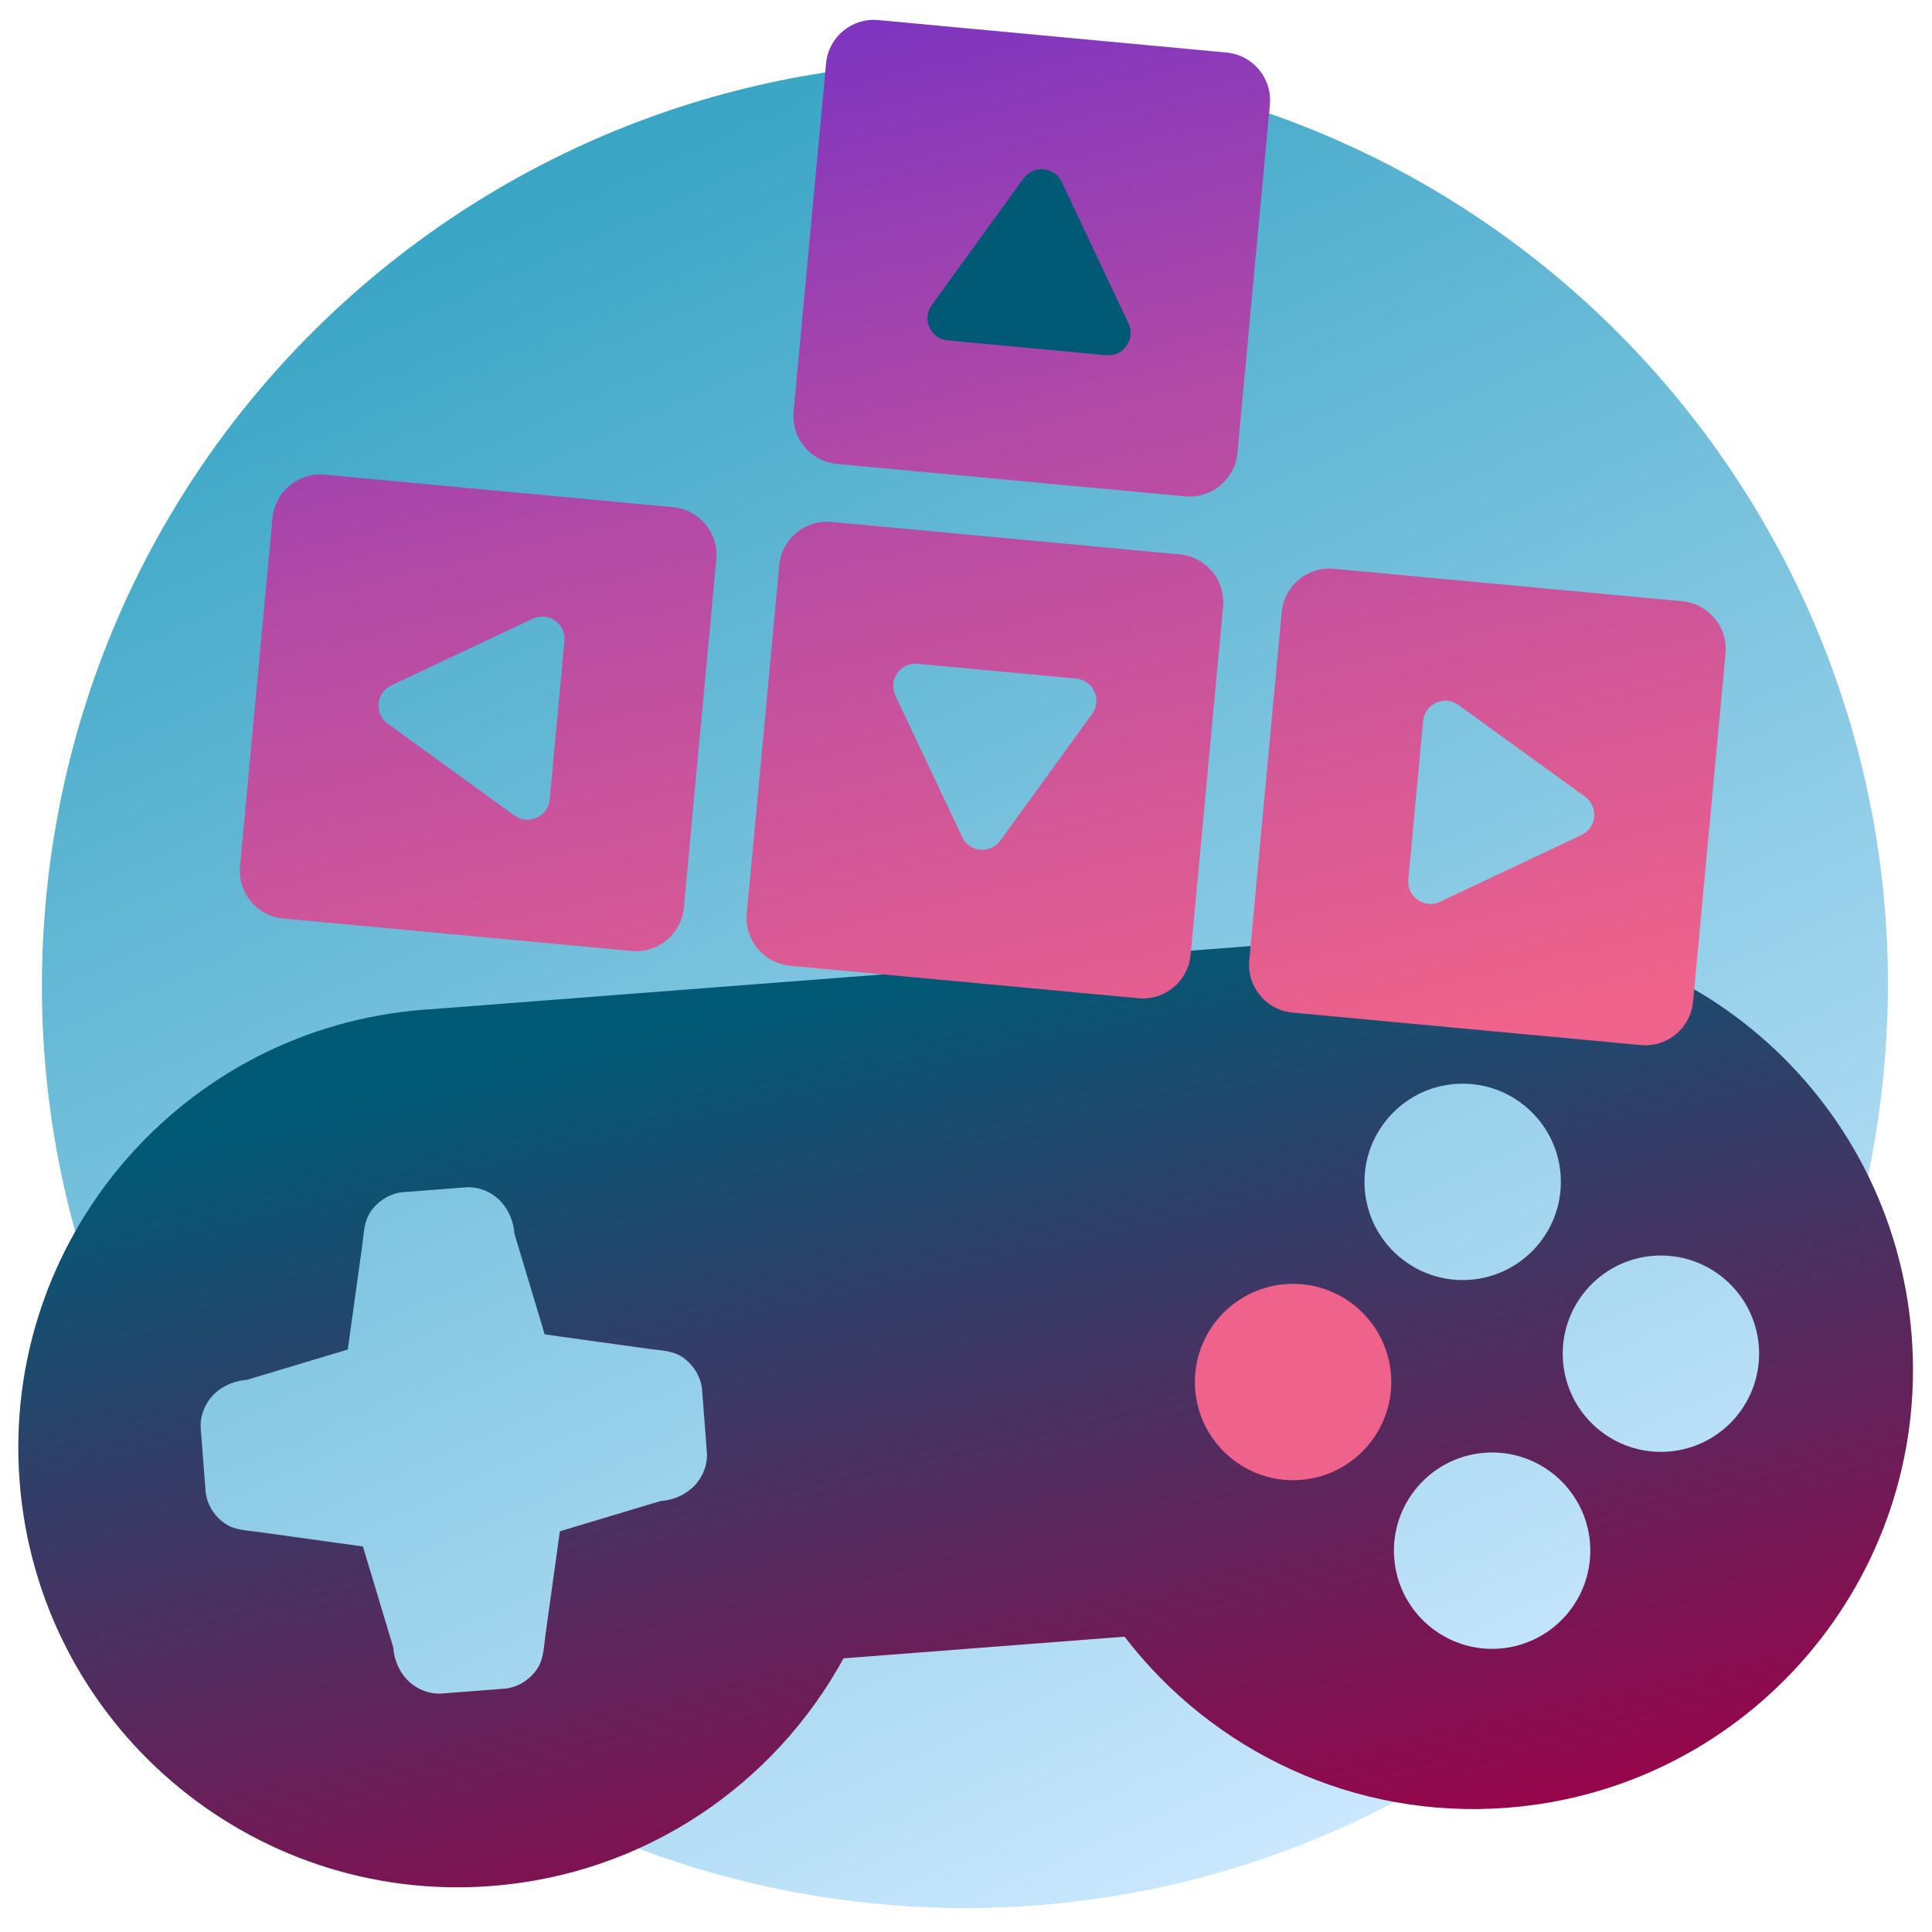
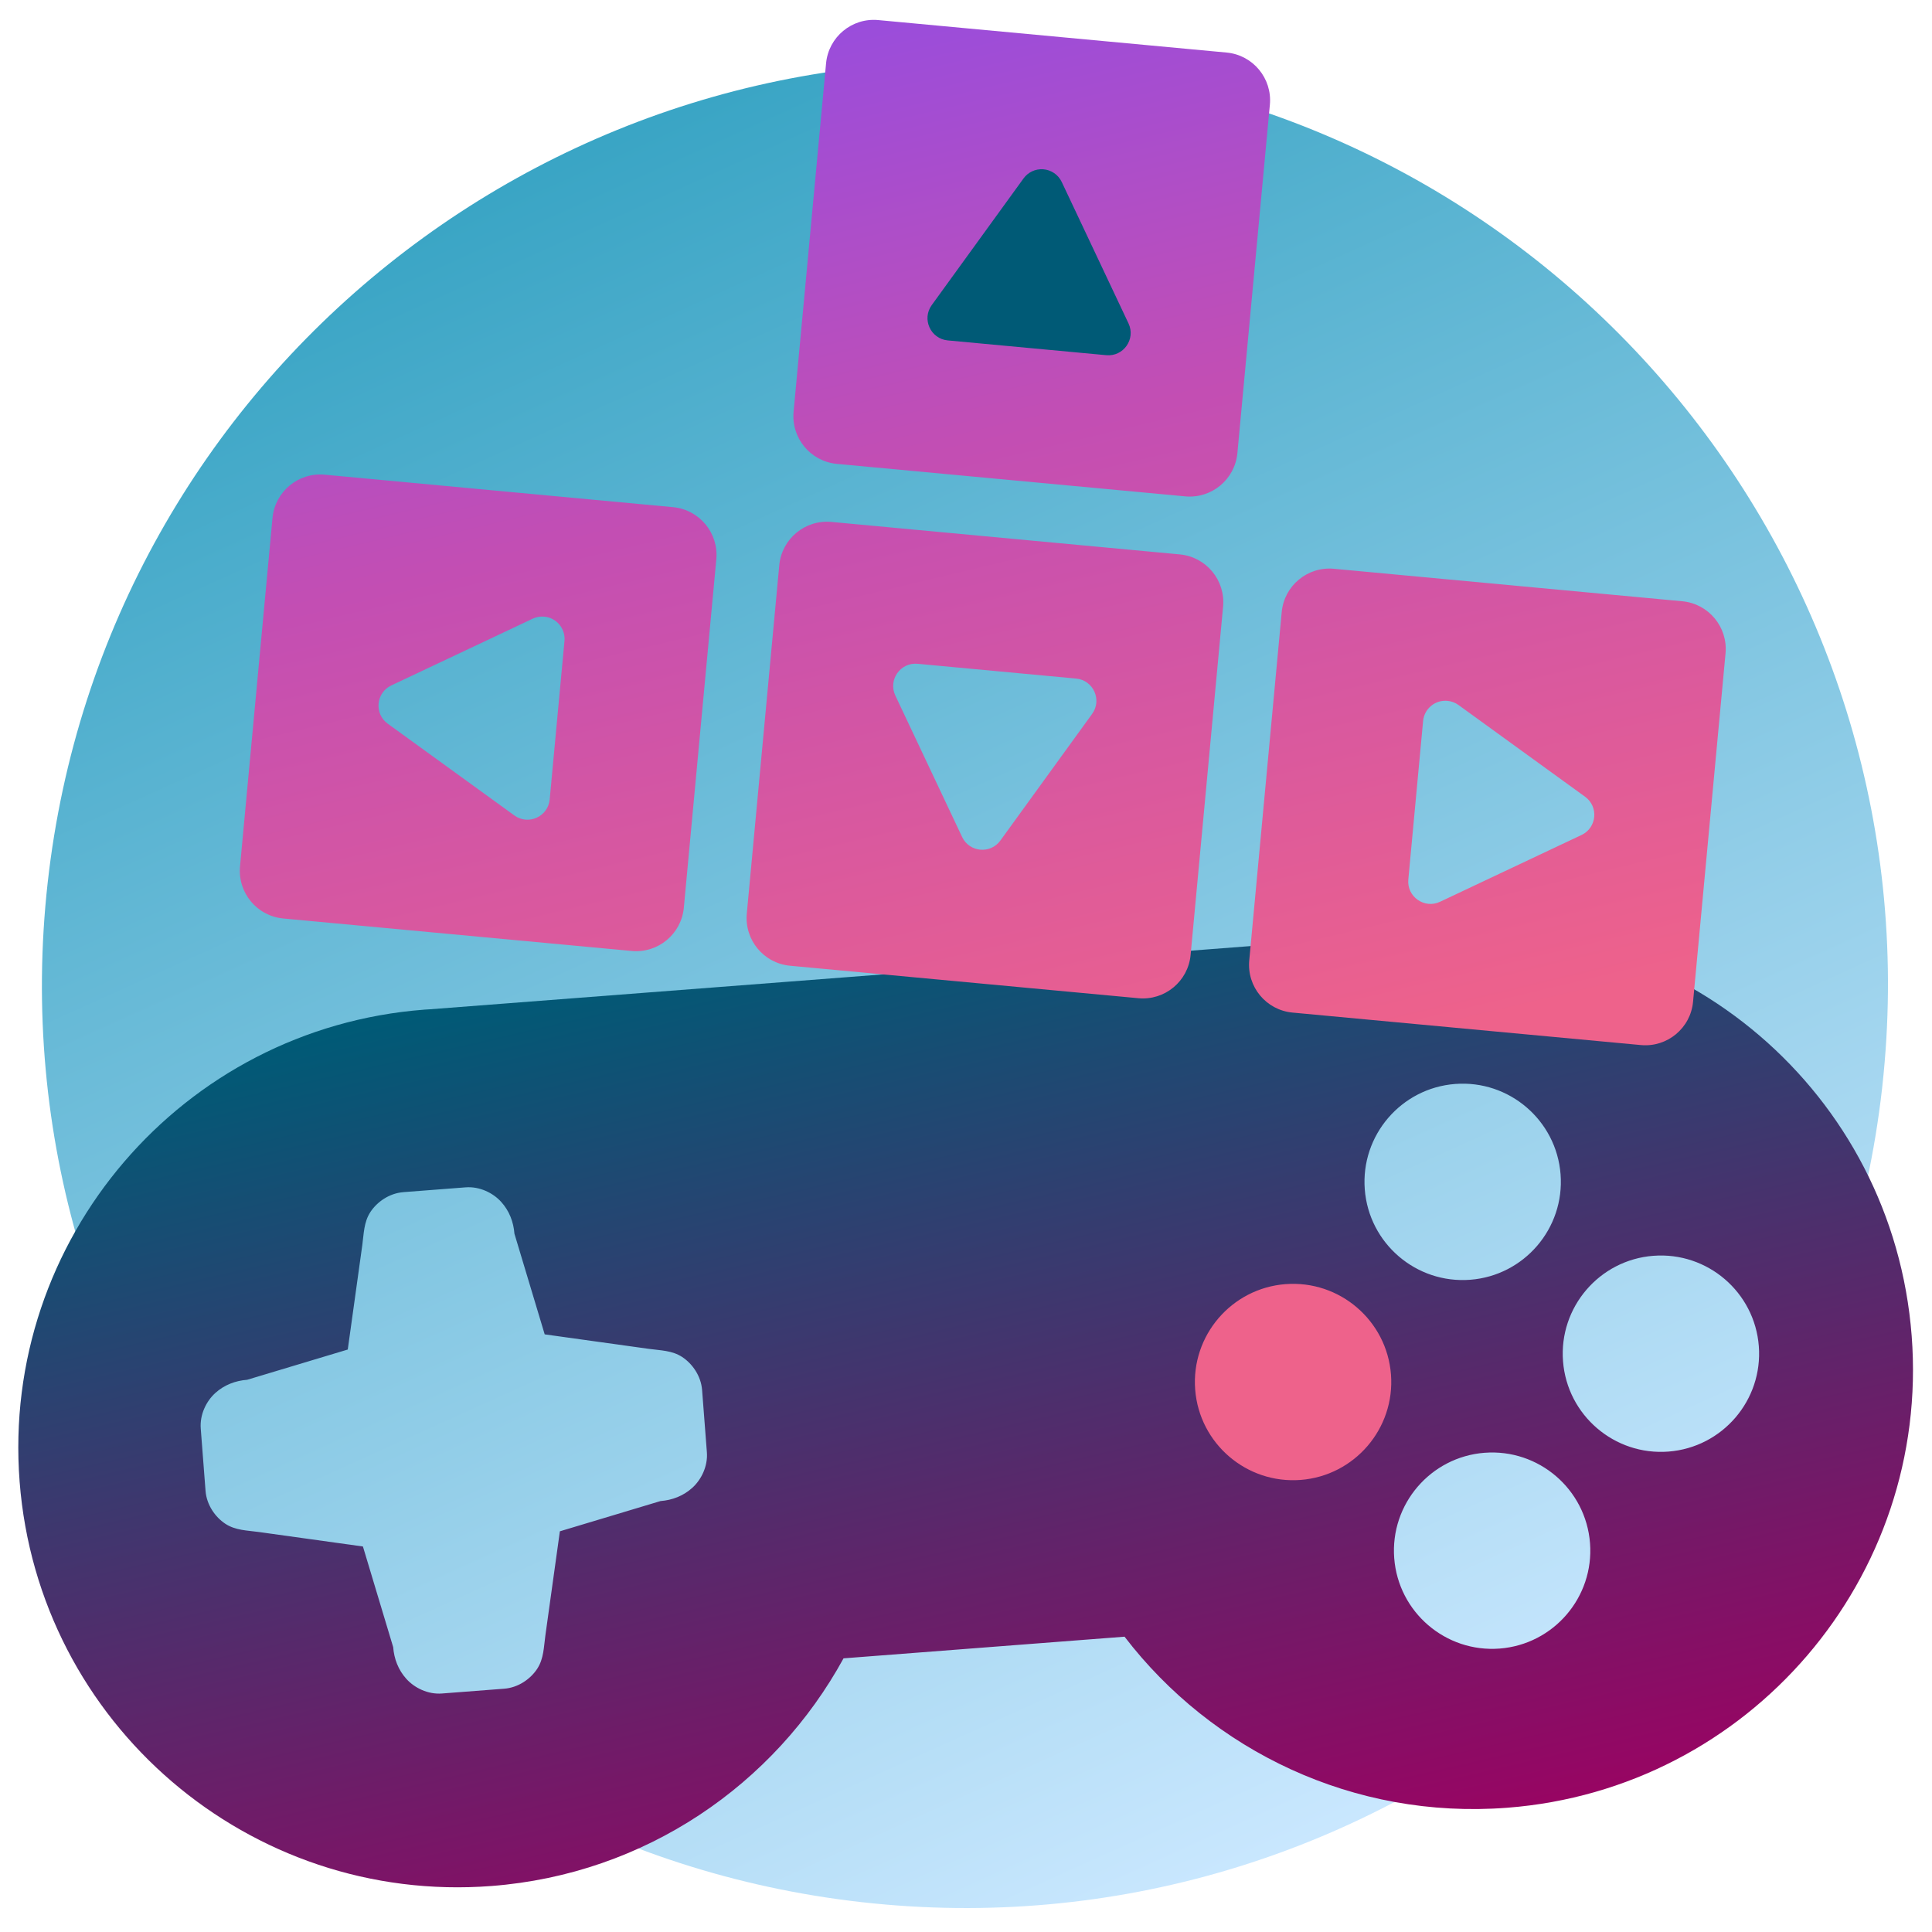
<svg xmlns="http://www.w3.org/2000/svg" xmlns:xlink="http://www.w3.org/1999/xlink" width="140.022mm" height="140.022mm" viewBox="0 0 140.022 140.022" version="1.1" id="svg2873">
  <defs id="defs2867">
    <linearGradient id="linearGradient2144">
      <stop style="stop-color:#ee628b;stop-opacity:1;" offset="0" id="stop2140" />
-       <stop style="stop-color:#b34aa6;stop-opacity:1;" offset="0.569" id="stop2148" />
-       <stop style="stop-color:#7531c4;stop-opacity:1;" offset="1" id="stop2142" />
+       <stop style="stop-color:#c34eb3;stop-opacity:1;" offset="0.569" id="stop2148" />
+       <stop style="stop-color:#934de2;stop-opacity:1;" offset="1" id="stop2142" />
    </linearGradient>
    <linearGradient id="linearGradient2085">
      <stop style="stop-color:#005a76;stop-opacity:1;" offset="0" id="stop2081" />
-       <stop style="stop-color:#a00049;stop-opacity:1;" offset="1" id="stop2083" />
+       <stop style="stop-color:#a00062;stop-opacity:1;" offset="1" id="stop2083" />
    </linearGradient>
    <linearGradient id="linearGradient2021">
      <stop style="stop-color:#38a4c4;stop-opacity:1;" offset="0" id="stop2017" />
      <stop style="stop-color:#cbe8ff;stop-opacity:1;" offset="1" id="stop2019" />
    </linearGradient>
    <filter style="color-interpolation-filters:sRGB;" id="filter1980" x="-0.02" y="-0.018" width="1.04" height="1.044">
      <feFlood flood-opacity="0.251" flood-color="rgb(0,0,0)" result="flood" id="feFlood1970" />
      <feComposite in="flood" in2="SourceGraphic" operator="in" result="composite1" id="feComposite1972" />
      <feGaussianBlur in="composite1" stdDeviation="1" result="blur" id="feGaussianBlur1974" />
      <feOffset dx="0" dy="1" result="offset" id="feOffset1976" />
      <feComposite in="SourceGraphic" in2="offset" operator="over" result="composite2" id="feComposite1978" />
    </filter>
    <linearGradient xlink:href="#linearGradient2021" id="linearGradient2023" x1="226.839" y1="35.98" x2="285.777" y2="166.388" gradientUnits="userSpaceOnUse" gradientTransform="matrix(0.9554285,0,0,0.9554285,11.33954,5.879698)" />
-     <linearGradient xlink:href="#linearGradient2085" id="linearGradient2089" x1="275.094" y1="41.657" x2="270.552" y2="103.778" gradientUnits="userSpaceOnUse" gradientTransform="matrix(1.054711,-0.3193442,0.3193442,1.054711,-45.05384,142.5754)" />
+     <linearGradient xlink:href="#linearGradient2085" id="linearGradient2089" x1="274.973" y1="37.295" x2="270.552" y2="103.778" gradientUnits="userSpaceOnUse" gradientTransform="matrix(1.054711,-0.3193442,0.3193442,1.054711,-45.05384,142.5754)" />
    <linearGradient xlink:href="#linearGradient2144" id="linearGradient2146" x1="265.452" y1="164.32" x2="223.633" y2="95.293" gradientUnits="userSpaceOnUse" gradientTransform="rotate(17.76538,437.129,128.9147)" />
  </defs>
  <g id="layer1" transform="translate(-186.1212,-30.97087)">
    <path style="fill:url(#linearGradient2023);fill-opacity:1;fill-rule:nonzero;stroke:none;stroke-width:0.538;stroke-linejoin:round;stroke-miterlimit:4;stroke-dasharray:none;stroke-opacity:1" id="path3680" d="m 322.525,109.855 a 66.891,66.891 0 0 1 -73.925,58.979 66.891,66.891 0 0 1 -59.023,-73.89 66.891,66.891 0 0 1 73.856,-59.066 66.891,66.891 0 0 1 59.109,73.821" />
    <g id="g1932" transform="matrix(1.068004,0,0,1.068004,-17.49467,-5.488389)">
      <ellipse style="fill:#ee628b;fill-opacity:1;fill-rule:nonzero;stroke:none;stroke-width:0.934;stroke-linejoin:round;stroke-miterlimit:4;stroke-dasharray:none;stroke-opacity:1" id="path3702" cx="229.277" cy="203.381" rx="8.198" ry="8.225" transform="rotate(-16.8452)" />
      <path id="rect3031-2-3-7" style="fill:url(#linearGradient2089);fill-opacity:1;stroke:none;stroke-width:1.57;stroke-miterlimit:4;stroke-dasharray:none;stroke-opacity:1" d="m 219.425,102.654 c -16.418,1.265 -28.708,15.606 -27.443,32.025 1.265,16.418 15.606,28.708 32.024,27.443 10.44,-0.804 19.21,-6.897 23.888,-15.449 l 19.069,-1.469 c 5.932,7.734 15.531,12.412 25.972,11.608 16.418,-1.265 28.708,-15.606 27.443,-32.024 -1.27,-16.483 -15.606,-28.709 -32.024,-27.444 -0.144,0.011 -0.287,0.026 -0.431,0.039 l -68.066,5.243 c -0.144,0.009 -0.288,0.016 -0.432,0.027 z m -1.401,12.383 4.222,-0.325 c 0.958,-0.074 1.867,0.379 2.418,0.989 0.551,0.61 0.836,1.365 0.897,2.157 l 2.053,6.83 7.064,0.983 c 0.787,0.109 1.58,0.103 2.267,0.554 0.687,0.451 1.276,1.279 1.35,2.238 l 0.325,4.222 c 0.074,0.959 -0.381,1.867 -0.991,2.418 -0.61,0.551 -1.363,0.836 -2.155,0.897 l -6.83,2.053 -0.983,7.062 c -0.11,0.787 -0.105,1.582 -0.556,2.269 -0.451,0.687 -1.279,1.276 -2.238,1.35 l -4.222,0.325 c -0.958,0.074 -1.867,-0.381 -2.418,-0.991 -0.551,-0.61 -0.834,-1.365 -0.895,-2.157 l -2.053,-6.828 -7.064,-0.983 c -0.787,-0.109 -1.582,-0.105 -2.269,-0.556 -0.687,-0.451 -1.274,-1.28 -1.347,-2.238 l -0.325,-4.222 c -0.074,-0.958 0.379,-1.867 0.989,-2.418 0.61,-0.551 1.365,-0.834 2.157,-0.895 l 6.83,-2.053 0.983,-7.064 c 0.109,-0.787 0.102,-1.582 0.554,-2.269 0.451,-0.687 1.28,-1.274 2.238,-1.347 z m 71.373,-7.341 c 3.665,-0.282 6.873,2.467 7.155,6.132 0.282,3.665 -2.467,6.873 -6.132,7.155 -3.665,0.282 -6.873,-2.467 -7.155,-6.132 -0.282,-3.665 2.467,-6.873 6.132,-7.155 z m -11.509,13.584 c 3.665,-0.282 6.873,2.466 7.155,6.131 0.282,3.665 -2.467,6.873 -6.132,7.155 -3.665,0.282 -6.873,-2.467 -7.155,-6.132 -0.282,-3.665 2.467,-6.872 6.132,-7.155 z m 24.962,-1.923 c 3.665,-0.282 6.873,2.466 7.155,6.131 0.282,3.665 -2.467,6.873 -6.132,7.155 -3.665,0.282 -6.873,-2.467 -7.155,-6.132 -0.282,-3.665 2.467,-6.872 6.132,-7.155 z m -11.455,13.367 c 3.665,-0.282 6.873,2.466 7.155,6.131 0.282,3.665 -2.467,6.873 -6.132,7.155 -3.665,0.282 -6.873,-2.467 -7.155,-6.132 -0.282,-3.665 2.467,-6.872 6.132,-7.155 z" />
      <ellipse style="fill:#005a76;fill-opacity:1;fill-rule:nonzero;stroke:none;stroke-width:0.893;stroke-linejoin:round;stroke-miterlimit:4;stroke-dasharray:none;stroke-opacity:1" id="path3704" cx="263.942" cy="-29.849" rx="10.779" ry="9.35" transform="rotate(17.76538)" />
      <path id="path1873-2-8" style="color:#000000;font-style:normal;font-variant:normal;font-weight:normal;font-stretch:normal;font-size:medium;line-height:normal;font-family:sans-serif;font-variant-ligatures:normal;font-variant-position:normal;font-variant-caps:normal;font-variant-numeric:normal;font-variant-alternates:normal;font-variant-east-asian:normal;font-feature-settings:normal;font-variation-settings:normal;text-indent:0;text-align:start;text-decoration:none;text-decoration-line:none;text-decoration-style:solid;text-decoration-color:#000000;letter-spacing:normal;word-spacing:normal;text-transform:none;writing-mode:lr-tb;direction:ltr;text-orientation:mixed;dominant-baseline:auto;baseline-shift:baseline;text-anchor:start;white-space:normal;shape-padding:0;shape-margin:0;inline-size:0;clip-rule:nonzero;display:inline;overflow:visible;visibility:visible;isolation:auto;mix-blend-mode:normal;color-interpolation:sRGB;color-interpolation-filters:linearRGB;solid-color:#000000;solid-opacity:1;vector-effect:none;fill:url(#linearGradient2146);fill-opacity:1;fill-rule:nonzero;stroke:none;stroke-width:1.128;stroke-linecap:butt;stroke-linejoin:round;stroke-miterlimit:4;stroke-dasharray:none;stroke-dashoffset:0;stroke-opacity:1;color-rendering:auto;image-rendering:auto;shape-rendering:auto;text-rendering:auto;enable-background:accumulate;stop-color:#000000" d="m 250.249,35.5 c -1.789,-0.167 -3.375,1.148 -3.541,2.937 l -2.204,23.639 c -0.167,1.789 1.148,3.374 2.937,3.541 l 23.639,2.204 c 1.789,0.167 3.374,-1.148 3.541,-2.937 l 2.204,-23.639 c 0.167,-1.789 -1.148,-3.375 -2.937,-3.541 z m 11.188,10.124 c 0.547,0.039 1.031,0.369 1.265,0.865 l 4.531,9.598 c 0.5,1.06 -0.342,2.262 -1.509,2.154 l -10.759,-1.003 c -1.167,-0.11 -1.773,-1.446 -1.086,-2.396 l 6.228,-8.595 c 0.306,-0.423 0.809,-0.659 1.331,-0.623 z m -48.753,20.726 c -1.789,-0.167 -3.374,1.148 -3.541,2.937 l -2.204,23.639 c -0.167,1.789 1.148,3.375 2.937,3.541 l 23.639,2.204 c 1.789,0.167 3.374,-1.148 3.541,-2.937 l 2.204,-23.639 c 0.167,-1.789 -1.148,-3.374 -2.937,-3.541 z m 34.39,3.206 c -1.789,-0.167 -3.375,1.148 -3.541,2.937 l -2.204,23.639 c -0.167,1.789 1.148,3.375 2.937,3.541 l 23.639,2.204 c 1.789,0.167 3.374,-1.148 3.541,-2.937 l 2.204,-23.639 c 0.167,-1.789 -1.148,-3.374 -2.937,-3.541 z m 34.096,3.179 c -1.789,-0.167 -3.374,1.148 -3.541,2.937 l -2.204,23.639 c -0.167,1.789 1.148,3.374 2.937,3.541 l 23.639,2.204 c 1.789,0.167 3.375,-1.148 3.541,-2.937 l 2.204,-23.639 c 0.167,-1.789 -1.148,-3.374 -2.937,-3.541 z m 7.709,8.963 c 0.268,0.025 0.524,0.121 0.742,0.279 l 8.595,6.228 c 0.932,0.676 0.799,2.103 -0.242,2.595 l -9.598,4.531 c -1.061,0.503 -2.265,-0.341 -2.156,-1.51 l 1.003,-10.756 c 0.078,-0.836 0.821,-1.448 1.656,-1.367 z m -61.322,-5.716 c 0.846,0.061 1.477,0.806 1.399,1.651 l -1.003,10.756 c -0.11,1.167 -1.446,1.773 -2.396,1.086 l -8.595,-6.228 c -0.932,-0.676 -0.799,-2.103 0.242,-2.595 l 9.598,-4.531 c 0.236,-0.111 0.495,-0.159 0.755,-0.139 z m 25.362,3.201 10.759,1.003 c 1.167,0.11 1.773,1.446 1.086,2.396 l -6.228,8.596 c -0.676,0.932 -2.103,0.799 -2.595,-0.242 l -4.532,-9.597 c -0.503,-1.061 0.341,-2.265 1.51,-2.156 z" />
    </g>
  </g>
</svg>
